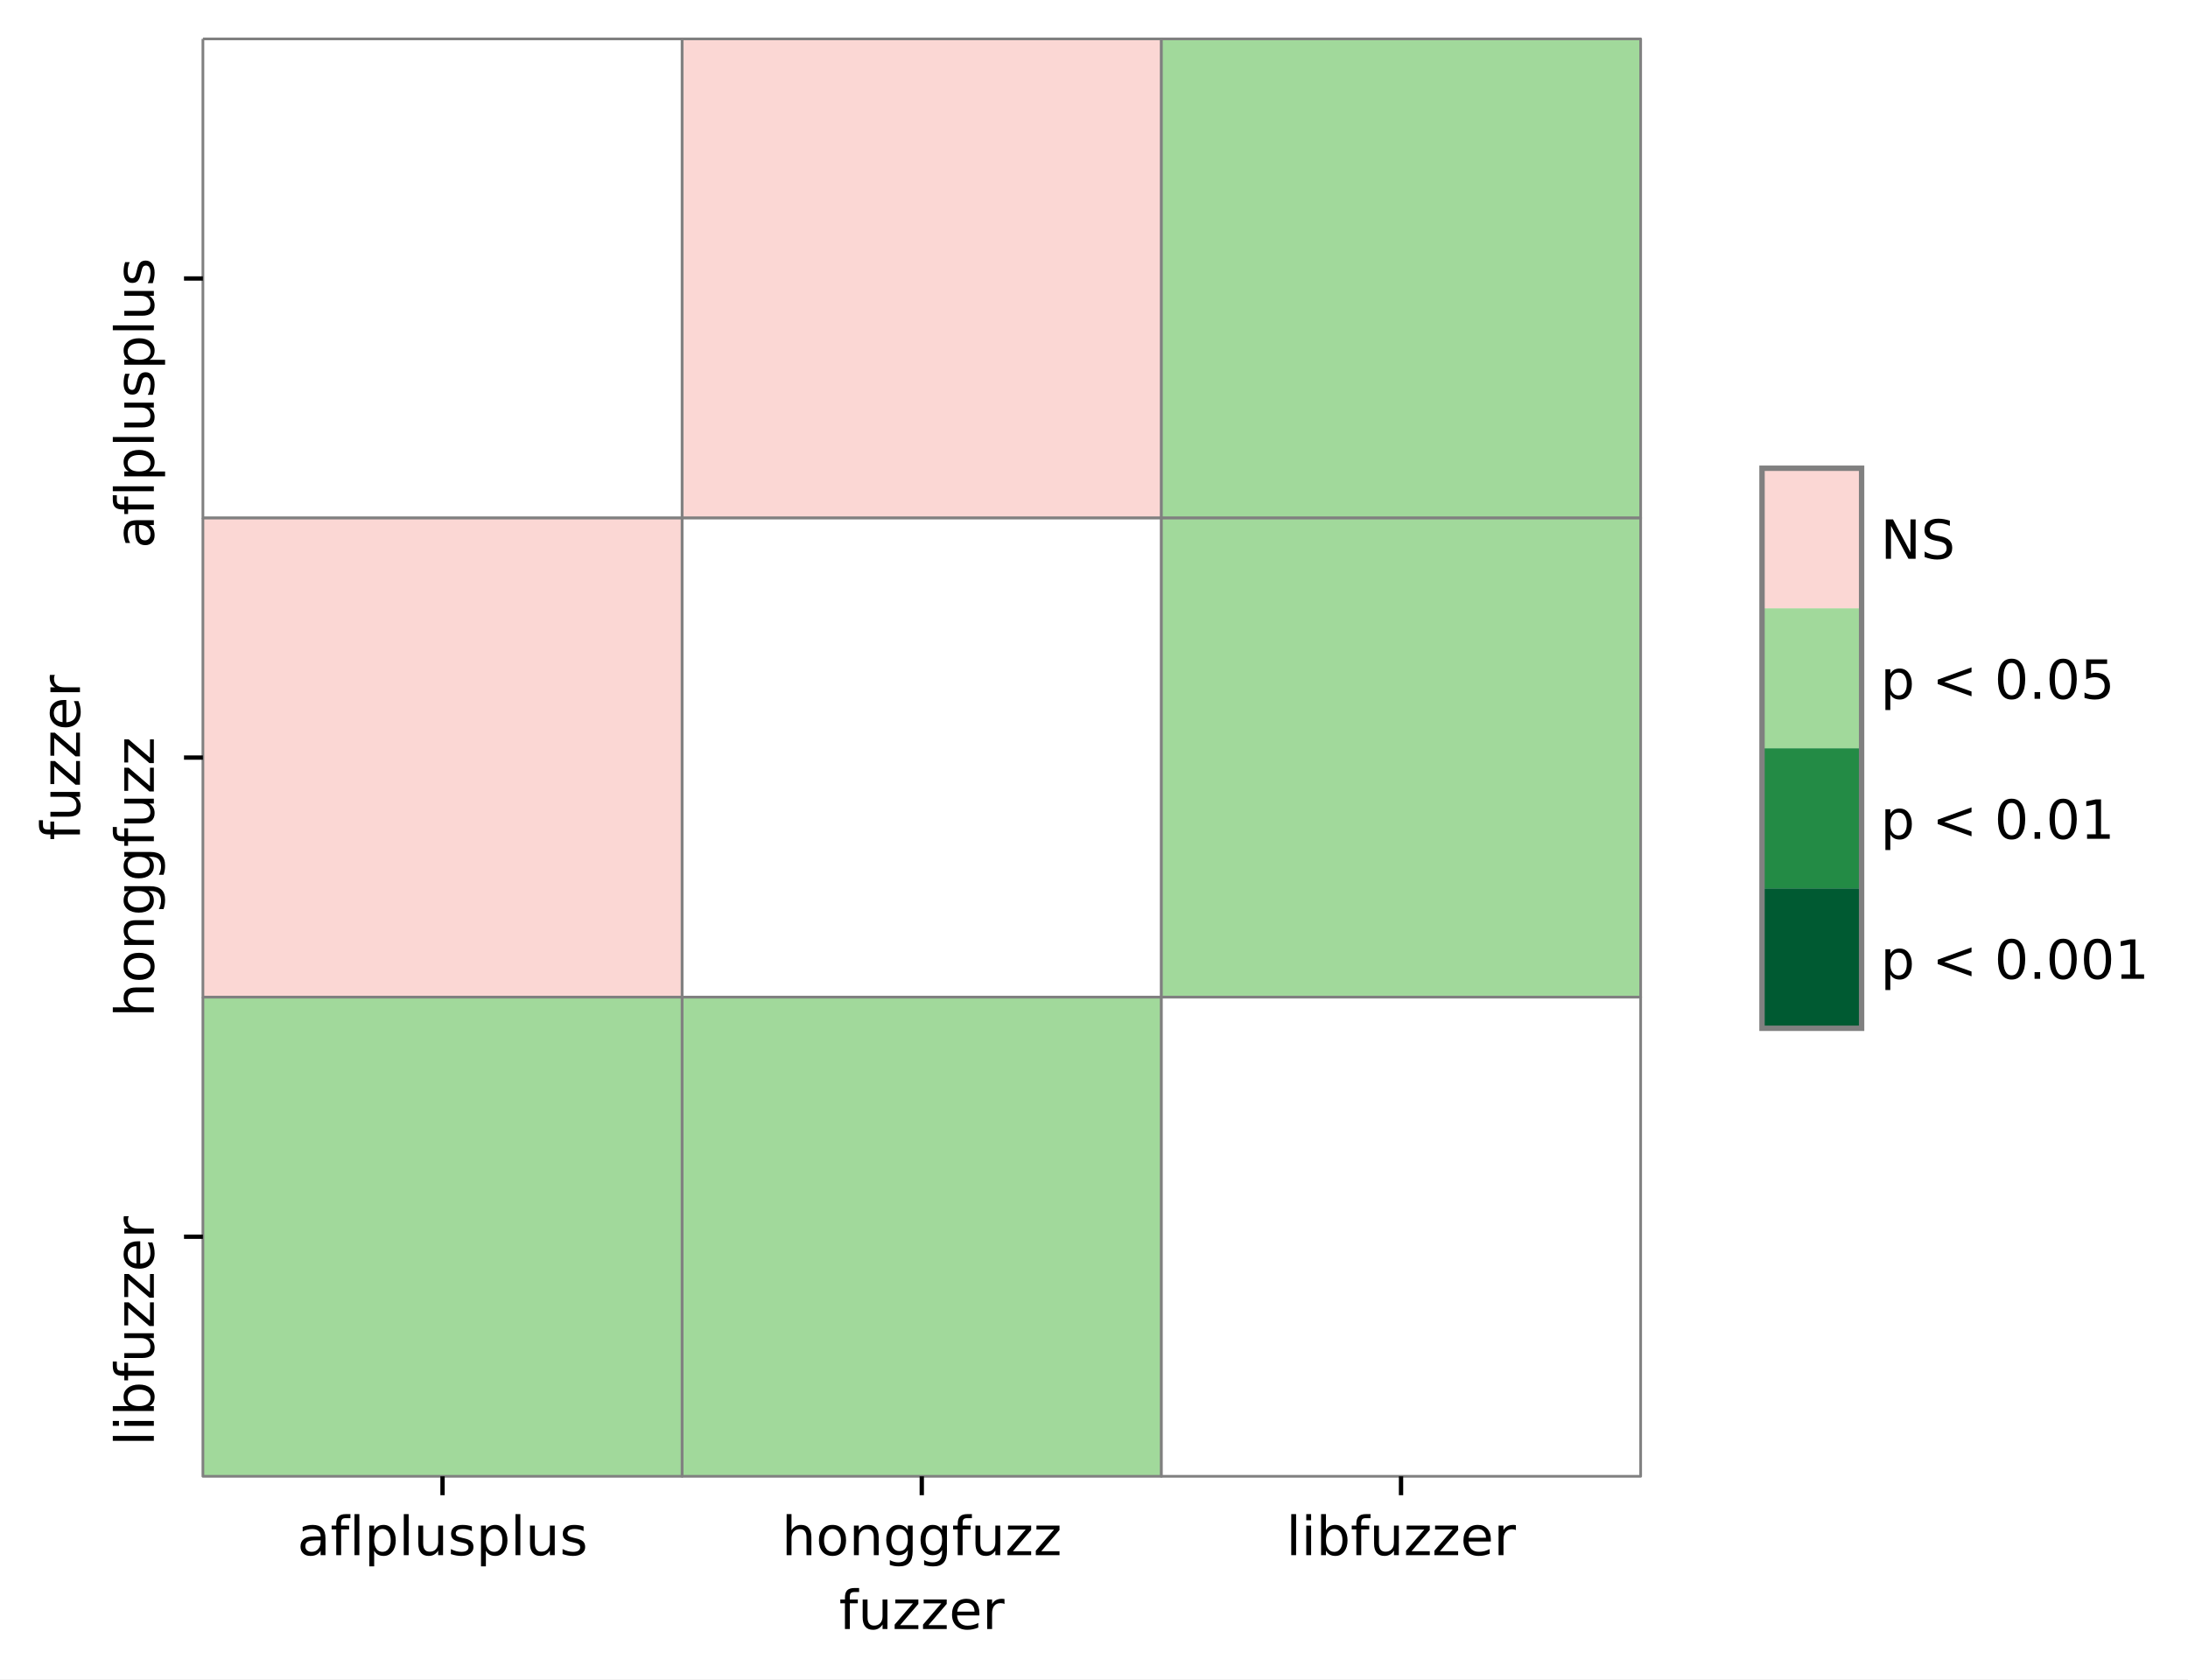
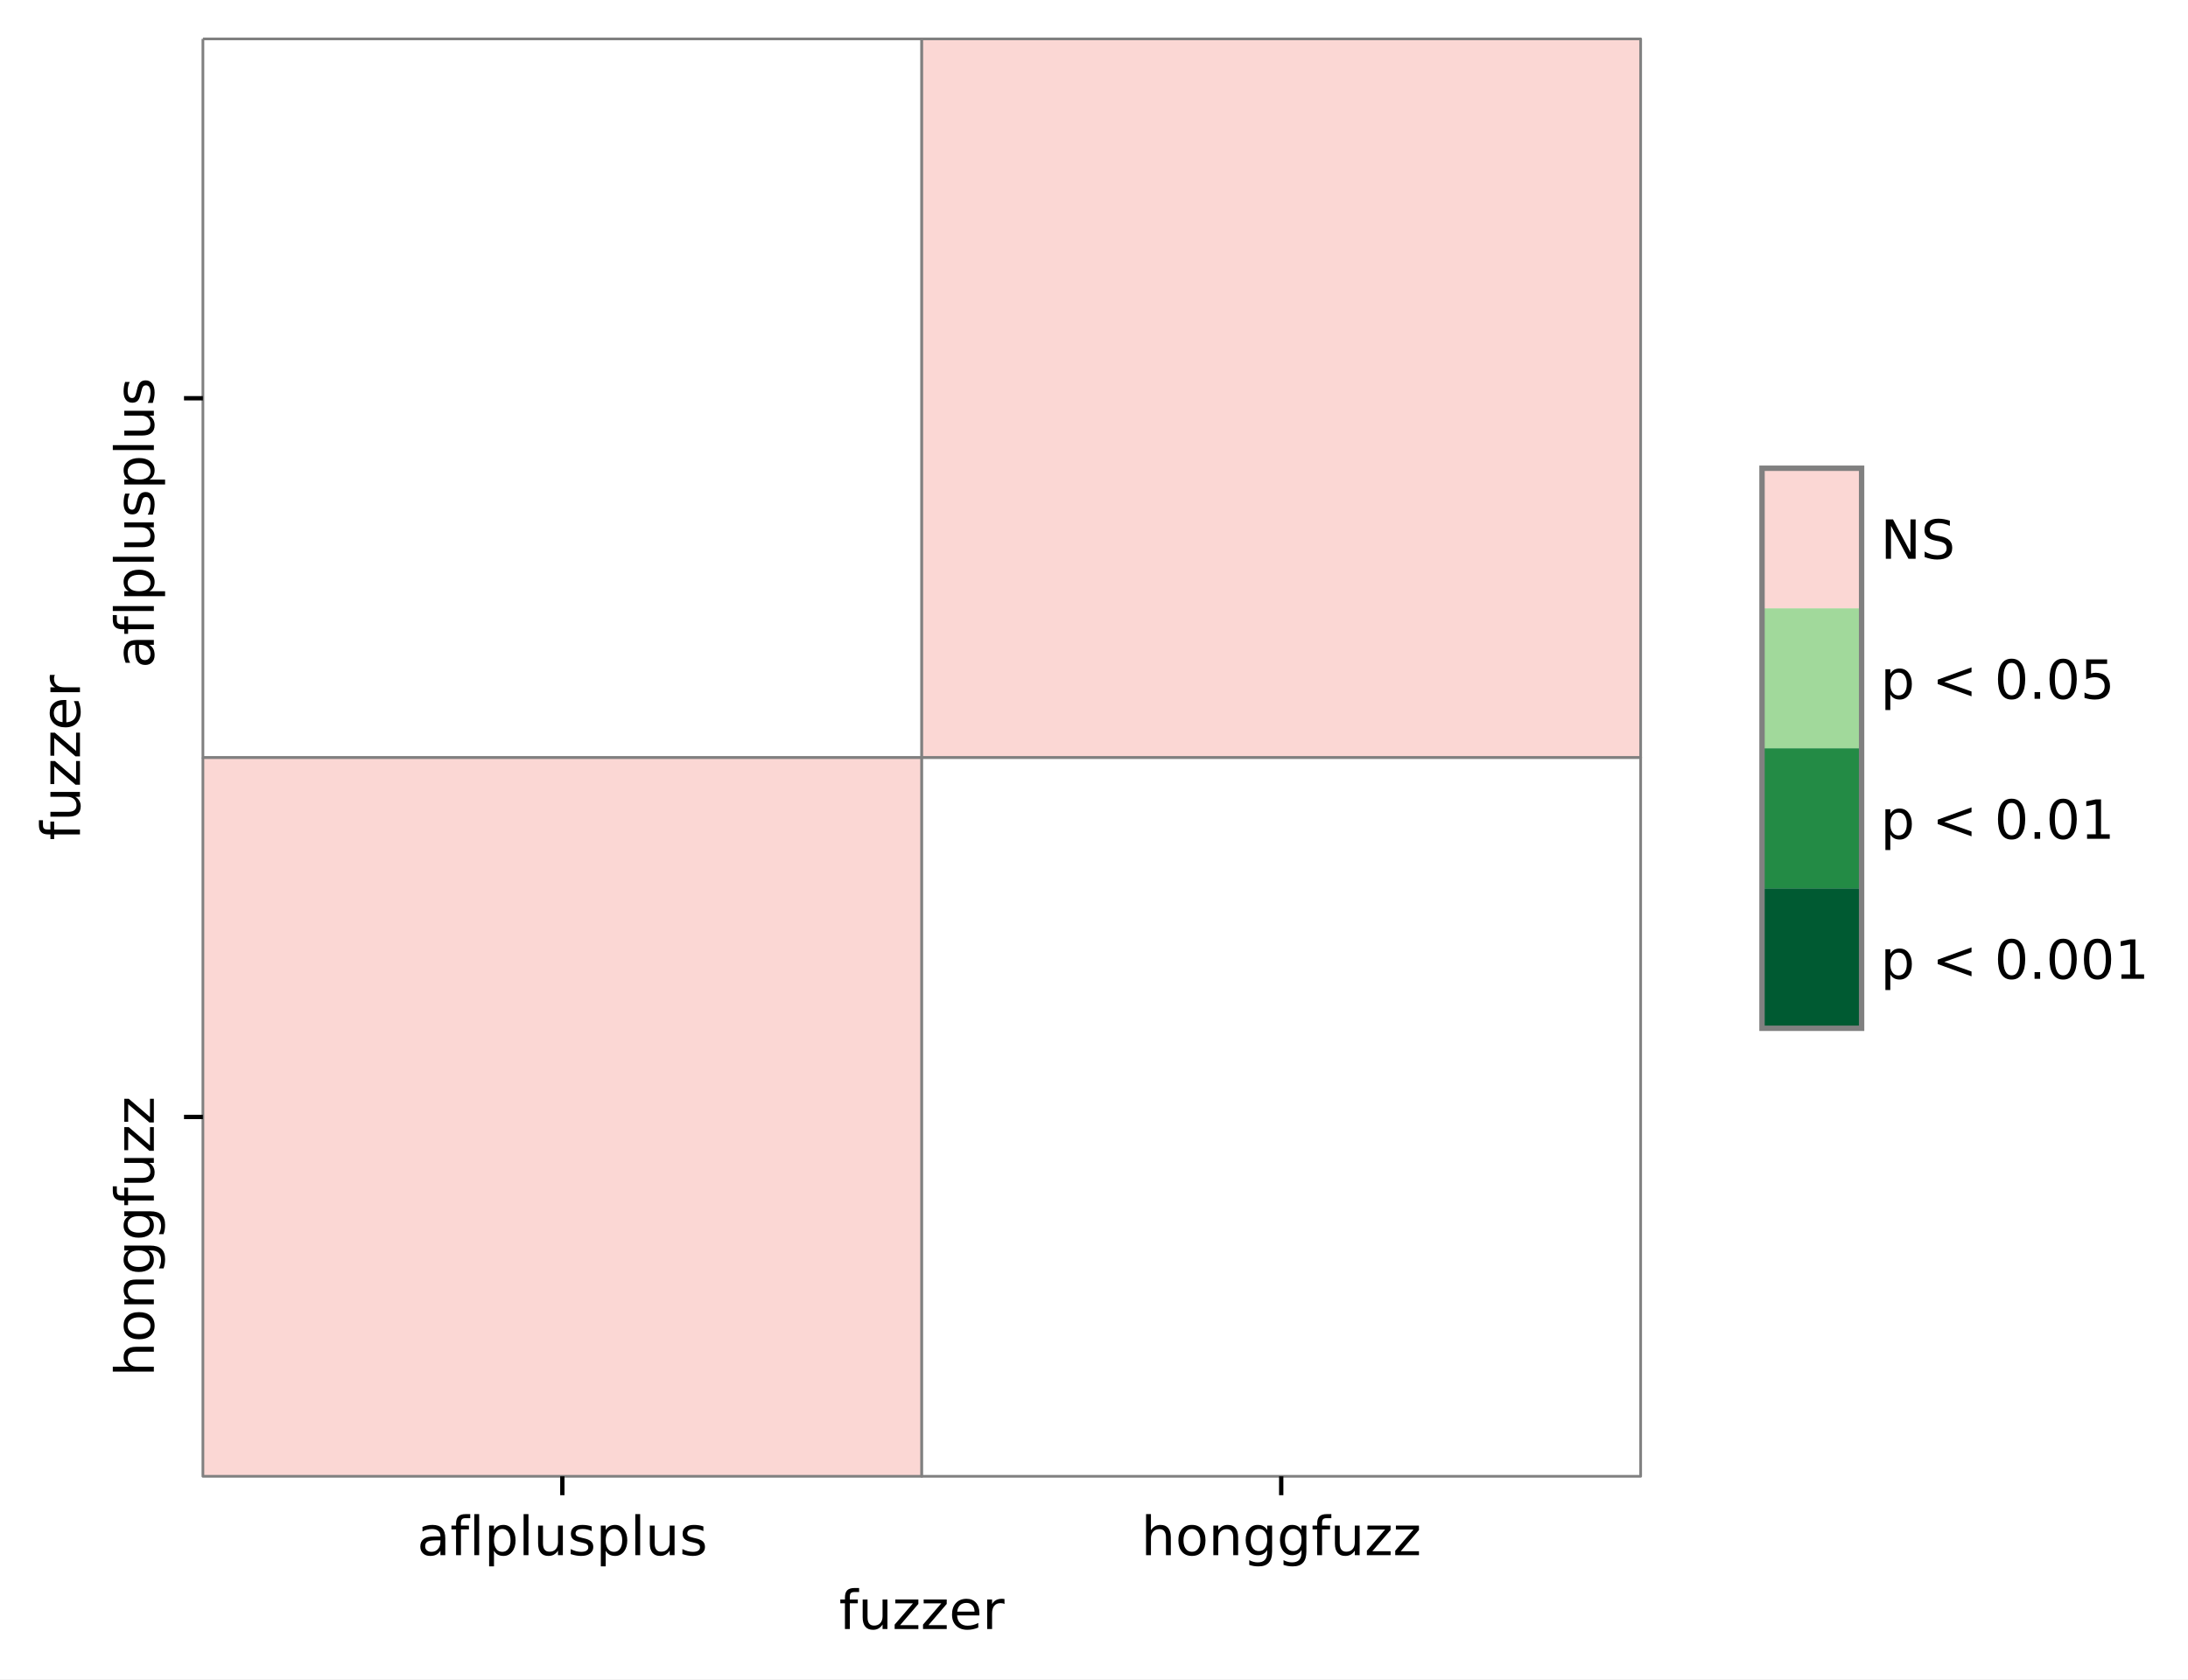
<svg xmlns="http://www.w3.org/2000/svg" xmlns:xlink="http://www.w3.org/1999/xlink" height="310.868pt" version="1.1" viewBox="0 0 404.977 310.868" width="404.977pt">
  <defs>
    <style type="text/css">*{stroke-linecap:butt;stroke-linejoin:round;}</style>
  </defs>
  <g id="figure_1">
    <g id="patch_1">
      <path d="M 0 310.868  L 404.977 310.868  L 404.977 0  L 0 0  z " style="fill:#ffffff;" />
    </g>
    <g id="axes_1">
      <g id="patch_2">
        <path d="M 37.556 273.312  L 303.668 273.312  L 303.668 7.2  L 37.556 7.2  z " style="fill:#ffffff;" />
      </g>
      <g id="QuadMesh_1">
-         <path d="M 37.556 7.2  L 126.26 7.2  L 126.26 95.904  L 37.556 95.904  L 37.556 7.2  " style="fill:#ffffff;stroke:#808080;stroke-width:0.5;" />
-         <path d="M 126.26 7.2  L 214.964 7.2  L 214.964 95.904  L 126.26 95.904  L 126.26 7.2  " style="fill:#fbd7d4;stroke:#808080;stroke-width:0.5;" />
-         <path d="M 214.964 7.2  L 303.668 7.2  L 303.668 95.904  L 214.964 95.904  L 214.964 7.2  " style="fill:#a1d99b;stroke:#808080;stroke-width:0.5;" />
-         <path d="M 37.556 95.904  L 126.26 95.904  L 126.26 184.608  L 37.556 184.608  L 37.556 95.904  " style="fill:#fbd7d4;stroke:#808080;stroke-width:0.5;" />
-         <path d="M 126.26 95.904  L 214.964 95.904  L 214.964 184.608  L 126.26 184.608  L 126.26 95.904  " style="fill:#ffffff;stroke:#808080;stroke-width:0.5;" />
-         <path d="M 214.964 95.904  L 303.668 95.904  L 303.668 184.608  L 214.964 184.608  L 214.964 95.904  " style="fill:#a1d99b;stroke:#808080;stroke-width:0.5;" />
-         <path d="M 37.556 184.608  L 126.26 184.608  L 126.26 273.312  L 37.556 273.312  L 37.556 184.608  " style="fill:#a1d99b;stroke:#808080;stroke-width:0.5;" />
-         <path d="M 126.26 184.608  L 214.964 184.608  L 214.964 273.312  L 126.26 273.312  L 126.26 184.608  " style="fill:#a1d99b;stroke:#808080;stroke-width:0.5;" />
-         <path d="M 214.964 184.608  L 303.668 184.608  L 303.668 273.312  L 214.964 273.312  L 214.964 184.608  " style="fill:#ffffff;stroke:#808080;stroke-width:0.5;" />
+         <path d="M 37.556 7.2  L 170.612 7.2  L 170.612 140.256  L 37.556 140.256  L 37.556 7.2  " style="fill:#ffffff;stroke:#808080;stroke-width:0.5;" />
+         <path d="M 170.612 7.2  L 303.668 7.2  L 303.668 140.256  L 170.612 140.256  L 170.612 7.2  " style="fill:#fbd7d4;stroke:#808080;stroke-width:0.5;" />
+         <path d="M 37.556 140.256  L 170.612 140.256  L 170.612 273.312  L 37.556 273.312  L 37.556 140.256  " style="fill:#fbd7d4;stroke:#808080;stroke-width:0.5;" />
+         <path d="M 170.612 140.256  L 303.668 140.256  L 303.668 273.312  L 170.612 273.312  L 170.612 140.256  " style="fill:#ffffff;stroke:#808080;stroke-width:0.5;" />
      </g>
      <g id="matplotlib.axis_1">
        <g id="xtick_1">
          <g id="line2d_1">
            <defs>
-               <path d="M 0 0  L 0 3.5  " id="mb9e04ed37a" style="stroke:#000000;stroke-width:0.8;" />
+               <path d="M 0 0  L 0 3.5  " id="m726ab01179" style="stroke:#000000;stroke-width:0.8;" />
            </defs>
            <g>
-               <use style="stroke:#000000;stroke-width:0.8;" x="81.908" xlink:href="#mb9e04ed37a" y="273.312" />
+               <use style="stroke:#000000;stroke-width:0.8;" x="104.084" xlink:href="#m726ab01179" y="273.312" />
            </g>
          </g>
          <g id="text_1">
-             <g transform="translate(55.02153 287.9104)scale(0.1 -0.1)">
+             <g transform="translate(77.19753 287.9104)scale(0.1 -0.1)">
              <defs>
                <path d="M 34.281 27.484  Q 23.391 27.484 19.188 25  Q 14.984 22.516 14.984 16.5  Q 14.984 11.719 18.141 8.906  Q 21.297 6.109 26.703 6.109  Q 34.188 6.109 38.703 11.406  Q 43.219 16.703 43.219 25.484  L 43.219 27.484  z M 52.203 31.203  L 52.203 0  L 43.219 0  L 43.219 8.297  Q 40.141 3.328 35.547 0.953  Q 30.953 -1.422 24.312 -1.422  Q 15.922 -1.422 10.953 3.297  Q 6 8.016 6 15.922  Q 6 25.141 12.172 29.828  Q 18.359 34.516 30.609 34.516  L 43.219 34.516  L 43.219 35.406  Q 43.219 41.609 39.141 45  Q 35.062 48.391 27.688 48.391  Q 23 48.391 18.547 47.266  Q 14.109 46.141 10.016 43.891  L 10.016 52.203  Q 14.938 54.109 19.578 55.047  Q 24.219 56 28.609 56  Q 40.484 56 46.344 49.844  Q 52.203 43.703 52.203 31.203  z " id="DejaVuSans-97" />
                <path d="M 37.109 75.984  L 37.109 68.5  L 28.516 68.5  Q 23.688 68.5 21.797 66.547  Q 19.922 64.594 19.922 59.516  L 19.922 54.688  L 34.719 54.688  L 34.719 47.703  L 19.922 47.703  L 19.922 0  L 10.891 0  L 10.891 47.703  L 2.297 47.703  L 2.297 54.688  L 10.891 54.688  L 10.891 58.5  Q 10.891 67.625 15.141 71.797  Q 19.391 75.984 28.609 75.984  z " id="DejaVuSans-102" />
                <path d="M 9.422 75.984  L 18.406 75.984  L 18.406 0  L 9.422 0  z " id="DejaVuSans-108" />
                <path d="M 18.109 8.203  L 18.109 -20.797  L 9.078 -20.797  L 9.078 54.688  L 18.109 54.688  L 18.109 46.391  Q 20.953 51.266 25.266 53.625  Q 29.594 56 35.594 56  Q 45.562 56 51.781 48.094  Q 58.016 40.188 58.016 27.297  Q 58.016 14.406 51.781 6.484  Q 45.562 -1.422 35.594 -1.422  Q 29.594 -1.422 25.266 0.953  Q 20.953 3.328 18.109 8.203  z M 48.688 27.297  Q 48.688 37.203 44.609 42.844  Q 40.531 48.484 33.406 48.484  Q 26.266 48.484 22.188 42.844  Q 18.109 37.203 18.109 27.297  Q 18.109 17.391 22.188 11.75  Q 26.266 6.109 33.406 6.109  Q 40.531 6.109 44.609 11.75  Q 48.688 17.391 48.688 27.297  z " id="DejaVuSans-112" />
                <path d="M 8.5 21.578  L 8.5 54.688  L 17.484 54.688  L 17.484 21.922  Q 17.484 14.156 20.5 10.266  Q 23.531 6.391 29.594 6.391  Q 36.859 6.391 41.078 11.031  Q 45.312 15.672 45.312 23.688  L 45.312 54.688  L 54.297 54.688  L 54.297 0  L 45.312 0  L 45.312 8.406  Q 42.047 3.422 37.719 1  Q 33.406 -1.422 27.688 -1.422  Q 18.266 -1.422 13.375 4.438  Q 8.5 10.297 8.5 21.578  z M 31.109 56  z " id="DejaVuSans-117" />
                <path d="M 44.281 53.078  L 44.281 44.578  Q 40.484 46.531 36.375 47.5  Q 32.281 48.484 27.875 48.484  Q 21.188 48.484 17.844 46.438  Q 14.5 44.391 14.5 40.281  Q 14.5 37.156 16.891 35.375  Q 19.281 33.594 26.516 31.984  L 29.594 31.297  Q 39.156 29.25 43.188 25.516  Q 47.219 21.781 47.219 15.094  Q 47.219 7.469 41.188 3.016  Q 35.156 -1.422 24.609 -1.422  Q 20.219 -1.422 15.453 -0.562  Q 10.688 0.297 5.422 2  L 5.422 11.281  Q 10.406 8.688 15.234 7.391  Q 20.062 6.109 24.812 6.109  Q 31.156 6.109 34.562 8.281  Q 37.984 10.453 37.984 14.406  Q 37.984 18.062 35.516 20.016  Q 33.062 21.969 24.703 23.781  L 21.578 24.516  Q 13.234 26.266 9.516 29.906  Q 5.812 33.547 5.812 39.891  Q 5.812 47.609 11.281 51.797  Q 16.75 56 26.812 56  Q 31.781 56 36.172 55.266  Q 40.578 54.547 44.281 53.078  z " id="DejaVuSans-115" />
              </defs>
              <use xlink:href="#DejaVuSans-97" />
              <use x="61.279" xlink:href="#DejaVuSans-102" />
              <use x="96.484" xlink:href="#DejaVuSans-108" />
              <use x="124.268" xlink:href="#DejaVuSans-112" />
              <use x="187.744" xlink:href="#DejaVuSans-108" />
              <use x="215.527" xlink:href="#DejaVuSans-117" />
              <use x="278.906" xlink:href="#DejaVuSans-115" />
              <use x="331.006" xlink:href="#DejaVuSans-112" />
              <use x="394.482" xlink:href="#DejaVuSans-108" />
              <use x="422.266" xlink:href="#DejaVuSans-117" />
              <use x="485.645" xlink:href="#DejaVuSans-115" />
            </g>
          </g>
        </g>
        <g id="xtick_2">
          <g id="line2d_2">
            <g>
-               <use style="stroke:#000000;stroke-width:0.8;" x="170.612" xlink:href="#mb9e04ed37a" y="273.312" />
+               <use style="stroke:#000000;stroke-width:0.8;" x="237.14" xlink:href="#m726ab01179" y="273.312" />
            </g>
          </g>
          <g id="text_2">
-             <g transform="translate(144.6896 287.9104)scale(0.1 -0.1)">
+             <g transform="translate(211.2176 287.9104)scale(0.1 -0.1)">
              <defs>
                <path d="M 54.891 33.016  L 54.891 0  L 45.906 0  L 45.906 32.719  Q 45.906 40.484 42.875 44.328  Q 39.844 48.188 33.797 48.188  Q 26.516 48.188 22.312 43.547  Q 18.109 38.922 18.109 30.906  L 18.109 0  L 9.078 0  L 9.078 75.984  L 18.109 75.984  L 18.109 46.188  Q 21.344 51.125 25.703 53.562  Q 30.078 56 35.797 56  Q 45.219 56 50.047 50.172  Q 54.891 44.344 54.891 33.016  z " id="DejaVuSans-104" />
                <path d="M 30.609 48.391  Q 23.391 48.391 19.188 42.75  Q 14.984 37.109 14.984 27.297  Q 14.984 17.484 19.156 11.844  Q 23.344 6.203 30.609 6.203  Q 37.797 6.203 41.984 11.859  Q 46.188 17.531 46.188 27.297  Q 46.188 37.016 41.984 42.703  Q 37.797 48.391 30.609 48.391  z M 30.609 56  Q 42.328 56 49.016 48.375  Q 55.719 40.766 55.719 27.297  Q 55.719 13.875 49.016 6.219  Q 42.328 -1.422 30.609 -1.422  Q 18.844 -1.422 12.172 6.219  Q 5.516 13.875 5.516 27.297  Q 5.516 40.766 12.172 48.375  Q 18.844 56 30.609 56  z " id="DejaVuSans-111" />
                <path d="M 54.891 33.016  L 54.891 0  L 45.906 0  L 45.906 32.719  Q 45.906 40.484 42.875 44.328  Q 39.844 48.188 33.797 48.188  Q 26.516 48.188 22.312 43.547  Q 18.109 38.922 18.109 30.906  L 18.109 0  L 9.078 0  L 9.078 54.688  L 18.109 54.688  L 18.109 46.188  Q 21.344 51.125 25.703 53.562  Q 30.078 56 35.797 56  Q 45.219 56 50.047 50.172  Q 54.891 44.344 54.891 33.016  z " id="DejaVuSans-110" />
                <path d="M 45.406 27.984  Q 45.406 37.75 41.375 43.109  Q 37.359 48.484 30.078 48.484  Q 22.859 48.484 18.828 43.109  Q 14.797 37.75 14.797 27.984  Q 14.797 18.266 18.828 12.891  Q 22.859 7.516 30.078 7.516  Q 37.359 7.516 41.375 12.891  Q 45.406 18.266 45.406 27.984  z M 54.391 6.781  Q 54.391 -7.172 48.188 -13.984  Q 42 -20.797 29.203 -20.797  Q 24.469 -20.797 20.266 -20.094  Q 16.062 -19.391 12.109 -17.922  L 12.109 -9.188  Q 16.062 -11.328 19.922 -12.344  Q 23.781 -13.375 27.781 -13.375  Q 36.625 -13.375 41.016 -8.766  Q 45.406 -4.156 45.406 5.172  L 45.406 9.625  Q 42.625 4.781 38.281 2.391  Q 33.938 0 27.875 0  Q 17.828 0 11.672 7.656  Q 5.516 15.328 5.516 27.984  Q 5.516 40.672 11.672 48.328  Q 17.828 56 27.875 56  Q 33.938 56 38.281 53.609  Q 42.625 51.219 45.406 46.391  L 45.406 54.688  L 54.391 54.688  z " id="DejaVuSans-103" />
                <path d="M 5.516 54.688  L 48.188 54.688  L 48.188 46.484  L 14.406 7.172  L 48.188 7.172  L 48.188 0  L 4.297 0  L 4.297 8.203  L 38.094 47.516  L 5.516 47.516  z " id="DejaVuSans-122" />
              </defs>
              <use xlink:href="#DejaVuSans-104" />
              <use x="63.379" xlink:href="#DejaVuSans-111" />
              <use x="124.561" xlink:href="#DejaVuSans-110" />
              <use x="187.939" xlink:href="#DejaVuSans-103" />
              <use x="251.416" xlink:href="#DejaVuSans-103" />
              <use x="314.893" xlink:href="#DejaVuSans-102" />
              <use x="350.098" xlink:href="#DejaVuSans-117" />
              <use x="413.477" xlink:href="#DejaVuSans-122" />
              <use x="465.967" xlink:href="#DejaVuSans-122" />
            </g>
          </g>
        </g>
-         <g id="xtick_3">
-           <g id="line2d_3">
-             <g>
-               <use style="stroke:#000000;stroke-width:0.8;" x="259.316" xlink:href="#mb9e04ed37a" y="273.312" />
-             </g>
-           </g>
-           <g id="text_3">
-             <g transform="translate(238.0545 287.9104)scale(0.1 -0.1)">
-               <defs>
-                 <path d="M 9.422 54.688  L 18.406 54.688  L 18.406 0  L 9.422 0  z M 9.422 75.984  L 18.406 75.984  L 18.406 64.594  L 9.422 64.594  z " id="DejaVuSans-105" />
-                 <path d="M 48.688 27.297  Q 48.688 37.203 44.609 42.844  Q 40.531 48.484 33.406 48.484  Q 26.266 48.484 22.188 42.844  Q 18.109 37.203 18.109 27.297  Q 18.109 17.391 22.188 11.75  Q 26.266 6.109 33.406 6.109  Q 40.531 6.109 44.609 11.75  Q 48.688 17.391 48.688 27.297  z M 18.109 46.391  Q 20.953 51.266 25.266 53.625  Q 29.594 56 35.594 56  Q 45.562 56 51.781 48.094  Q 58.016 40.188 58.016 27.297  Q 58.016 14.406 51.781 6.484  Q 45.562 -1.422 35.594 -1.422  Q 29.594 -1.422 25.266 0.953  Q 20.953 3.328 18.109 8.203  L 18.109 0  L 9.078 0  L 9.078 75.984  L 18.109 75.984  z " id="DejaVuSans-98" />
-                 <path d="M 56.203 29.594  L 56.203 25.203  L 14.891 25.203  Q 15.484 15.922 20.484 11.062  Q 25.484 6.203 34.422 6.203  Q 39.594 6.203 44.453 7.469  Q 49.312 8.734 54.109 11.281  L 54.109 2.781  Q 49.266 0.734 44.188 -0.344  Q 39.109 -1.422 33.891 -1.422  Q 20.797 -1.422 13.156 6.188  Q 5.516 13.812 5.516 26.812  Q 5.516 40.234 12.766 48.109  Q 20.016 56 32.328 56  Q 43.359 56 49.781 48.891  Q 56.203 41.797 56.203 29.594  z M 47.219 32.234  Q 47.125 39.594 43.094 43.984  Q 39.062 48.391 32.422 48.391  Q 24.906 48.391 20.391 44.141  Q 15.875 39.891 15.188 32.172  z " id="DejaVuSans-101" />
-                 <path d="M 41.109 46.297  Q 39.594 47.172 37.812 47.578  Q 36.031 48 33.891 48  Q 26.266 48 22.188 43.047  Q 18.109 38.094 18.109 28.812  L 18.109 0  L 9.078 0  L 9.078 54.688  L 18.109 54.688  L 18.109 46.188  Q 20.953 51.172 25.484 53.578  Q 30.031 56 36.531 56  Q 37.453 56 38.578 55.875  Q 39.703 55.766 41.062 55.516  z " id="DejaVuSans-114" />
-               </defs>
-               <use xlink:href="#DejaVuSans-108" />
-               <use x="27.783" xlink:href="#DejaVuSans-105" />
-               <use x="55.566" xlink:href="#DejaVuSans-98" />
-               <use x="119.043" xlink:href="#DejaVuSans-102" />
-               <use x="154.248" xlink:href="#DejaVuSans-117" />
-               <use x="217.627" xlink:href="#DejaVuSans-122" />
-               <use x="270.117" xlink:href="#DejaVuSans-122" />
-               <use x="322.607" xlink:href="#DejaVuSans-101" />
-               <use x="384.131" xlink:href="#DejaVuSans-114" />
-             </g>
-           </g>
-         </g>
-         <g id="text_4">
+         <g id="text_3">
          <g transform="translate(155.3029 301.5886)scale(0.1 -0.1)">
+             <defs>
+               <path d="M 56.203 29.594  L 56.203 25.203  L 14.891 25.203  Q 15.484 15.922 20.484 11.062  Q 25.484 6.203 34.422 6.203  Q 39.594 6.203 44.453 7.469  Q 49.312 8.734 54.109 11.281  L 54.109 2.781  Q 49.266 0.734 44.188 -0.344  Q 39.109 -1.422 33.891 -1.422  Q 20.797 -1.422 13.156 6.188  Q 5.516 13.812 5.516 26.812  Q 5.516 40.234 12.766 48.109  Q 20.016 56 32.328 56  Q 43.359 56 49.781 48.891  Q 56.203 41.797 56.203 29.594  z M 47.219 32.234  Q 47.125 39.594 43.094 43.984  Q 39.062 48.391 32.422 48.391  Q 24.906 48.391 20.391 44.141  Q 15.875 39.891 15.188 32.172  z " id="DejaVuSans-101" />
+               <path d="M 41.109 46.297  Q 39.594 47.172 37.812 47.578  Q 36.031 48 33.891 48  Q 26.266 48 22.188 43.047  Q 18.109 38.094 18.109 28.812  L 18.109 0  L 9.078 0  L 9.078 54.688  L 18.109 54.688  L 18.109 46.188  Q 20.953 51.172 25.484 53.578  Q 30.031 56 36.531 56  Q 37.453 56 38.578 55.875  Q 39.703 55.766 41.062 55.516  z " id="DejaVuSans-114" />
+             </defs>
            <use xlink:href="#DejaVuSans-102" />
            <use x="35.205" xlink:href="#DejaVuSans-117" />
            <use x="98.584" xlink:href="#DejaVuSans-122" />
            <use x="151.074" xlink:href="#DejaVuSans-122" />
            <use x="203.564" xlink:href="#DejaVuSans-101" />
            <use x="265.088" xlink:href="#DejaVuSans-114" />
          </g>
        </g>
      </g>
      <g id="matplotlib.axis_2">
        <g id="ytick_1">
-           <g id="line2d_4">
+           <g id="line2d_3">
            <defs>
-               <path d="M 0 0  L -3.5 0  " id="m92d85baf5a" style="stroke:#000000;stroke-width:0.8;" />
+               <path d="M 0 0  L -3.5 0  " id="mf92d8381a1" style="stroke:#000000;stroke-width:0.8;" />
            </defs>
            <g>
-               <use style="stroke:#000000;stroke-width:0.8;" x="37.556" xlink:href="#m92d85baf5a" y="51.552" />
-             </g>
-           </g>
-           <g id="text_5">
-             <g transform="translate(28.47656 101.5262)rotate(-90)scale(0.1 -0.1)">
+               <use style="stroke:#000000;stroke-width:0.8;" x="37.556" xlink:href="#mf92d8381a1" y="73.728" />
+             </g>
+           </g>
+           <g id="text_4">
+             <g transform="translate(28.47656 123.7022)rotate(-90)scale(0.1 -0.1)">
              <use xlink:href="#DejaVuSans-97" />
              <use x="61.279" xlink:href="#DejaVuSans-102" />
              <use x="96.484" xlink:href="#DejaVuSans-108" />
              <use x="124.268" xlink:href="#DejaVuSans-112" />
              <use x="187.744" xlink:href="#DejaVuSans-108" />
              <use x="215.527" xlink:href="#DejaVuSans-117" />
              <use x="278.906" xlink:href="#DejaVuSans-115" />
              <use x="331.006" xlink:href="#DejaVuSans-112" />
              <use x="394.482" xlink:href="#DejaVuSans-108" />
              <use x="422.266" xlink:href="#DejaVuSans-117" />
              <use x="485.645" xlink:href="#DejaVuSans-115" />
            </g>
          </g>
        </g>
        <g id="ytick_2">
-           <g id="line2d_5">
-             <g>
-               <use style="stroke:#000000;stroke-width:0.8;" x="37.556" xlink:href="#m92d85baf5a" y="140.256" />
-             </g>
-           </g>
-           <g id="text_6">
-             <g transform="translate(28.47656 188.3021)rotate(-90)scale(0.1 -0.1)">
+           <g id="line2d_4">
+             <g>
+               <use style="stroke:#000000;stroke-width:0.8;" x="37.556" xlink:href="#mf92d8381a1" y="206.784" />
+             </g>
+           </g>
+           <g id="text_5">
+             <g transform="translate(28.47656 254.8301)rotate(-90)scale(0.1 -0.1)">
              <use xlink:href="#DejaVuSans-104" />
              <use x="63.379" xlink:href="#DejaVuSans-111" />
              <use x="124.561" xlink:href="#DejaVuSans-110" />
              <use x="187.939" xlink:href="#DejaVuSans-103" />
              <use x="251.416" xlink:href="#DejaVuSans-103" />
              <use x="314.893" xlink:href="#DejaVuSans-102" />
              <use x="350.098" xlink:href="#DejaVuSans-117" />
              <use x="413.477" xlink:href="#DejaVuSans-122" />
              <use x="465.967" xlink:href="#DejaVuSans-122" />
            </g>
          </g>
        </g>
-         <g id="ytick_3">
-           <g id="line2d_6">
-             <g>
-               <use style="stroke:#000000;stroke-width:0.8;" x="37.556" xlink:href="#m92d85baf5a" y="228.96" />
-             </g>
-           </g>
-           <g id="text_7">
-             <g transform="translate(28.47656 267.6842)rotate(-90)scale(0.1 -0.1)">
-               <use xlink:href="#DejaVuSans-108" />
-               <use x="27.783" xlink:href="#DejaVuSans-105" />
-               <use x="55.566" xlink:href="#DejaVuSans-98" />
-               <use x="119.043" xlink:href="#DejaVuSans-102" />
-               <use x="154.248" xlink:href="#DejaVuSans-117" />
-               <use x="217.627" xlink:href="#DejaVuSans-122" />
-               <use x="270.117" xlink:href="#DejaVuSans-122" />
-               <use x="322.607" xlink:href="#DejaVuSans-101" />
-               <use x="384.131" xlink:href="#DejaVuSans-114" />
-             </g>
-           </g>
-         </g>
-         <g id="text_8">
+         <g id="text_6">
          <g transform="translate(14.79844 155.5654)rotate(-90)scale(0.1 -0.1)">
            <use xlink:href="#DejaVuSans-102" />
            <use x="35.205" xlink:href="#DejaVuSans-117" />
            <use x="98.584" xlink:href="#DejaVuSans-122" />
            <use x="151.074" xlink:href="#DejaVuSans-122" />
            <use x="203.564" xlink:href="#DejaVuSans-101" />
            <use x="265.088" xlink:href="#DejaVuSans-114" />
          </g>
        </g>
      </g>
    </g>
    <g id="axes_2">
      <g id="patch_3">
-         <path clip-path="url(#p8ce854c128)" d="M 326.132 190.368  L 326.132 164.448  L 326.132 112.608  L 326.132 86.688  L 344.564 86.688  L 344.564 112.608  L 344.564 164.448  L 344.564 190.368  z " style="fill:#ffffff;stroke:#ffffff;stroke-linejoin:miter;stroke-width:0.01;" />
+         <path clip-path="url(#pca4060fce6)" d="M 326.132 190.368  L 326.132 164.448  L 326.132 112.608  L 326.132 86.688  L 344.564 86.688  L 344.564 112.608  L 344.564 164.448  L 344.564 190.368  z " style="fill:#ffffff;stroke:#ffffff;stroke-linejoin:miter;stroke-width:0.01;" />
      </g>
      <g id="QuadMesh_2">
-         <path clip-path="url(#p8ce854c128)" d="M 326.132 190.368  L 344.564 190.368  L 344.564 164.448  L 326.132 164.448  L 326.132 190.368  " style="fill:#005a32;" />
-         <path clip-path="url(#p8ce854c128)" d="M 326.132 164.448  L 344.564 164.448  L 344.564 138.528  L 326.132 138.528  L 326.132 164.448  " style="fill:#238b45;" />
-         <path clip-path="url(#p8ce854c128)" d="M 326.132 138.528  L 344.564 138.528  L 344.564 112.608  L 326.132 112.608  L 326.132 138.528  " style="fill:#a1d99b;" />
-         <path clip-path="url(#p8ce854c128)" d="M 326.132 112.608  L 344.564 112.608  L 344.564 86.688  L 326.132 86.688  L 326.132 112.608  " style="fill:#fbd7d4;" />
+         <path clip-path="url(#pca4060fce6)" d="M 326.132 190.368  L 344.564 190.368  L 344.564 164.448  L 326.132 164.448  L 326.132 190.368  " style="fill:#005a32;" />
+         <path clip-path="url(#pca4060fce6)" d="M 326.132 164.448  L 344.564 164.448  L 344.564 138.528  L 326.132 138.528  L 326.132 164.448  " style="fill:#238b45;" />
+         <path clip-path="url(#pca4060fce6)" d="M 326.132 138.528  L 344.564 138.528  L 344.564 112.608  L 326.132 112.608  L 326.132 138.528  " style="fill:#a1d99b;" />
+         <path clip-path="url(#pca4060fce6)" d="M 326.132 112.608  L 344.564 112.608  L 344.564 86.688  L 326.132 86.688  L 326.132 112.608  " style="fill:#fbd7d4;" />
      </g>
      <g id="matplotlib.axis_3" />
      <g id="matplotlib.axis_4">
-         <g id="ytick_4">
-           <g id="line2d_7" />
-           <g id="text_9">
+         <g id="ytick_3">
+           <g id="line2d_5" />
+           <g id="text_7">
            <g transform="translate(348.0643 181.2072)scale(0.1 -0.1)">
              <defs>
                <path id="DejaVuSans-32" />
                <path d="M 73.188 49.219  L 22.797 31.297  L 73.188 13.484  L 73.188 4.594  L 10.594 27.297  L 10.594 35.406  L 73.188 58.109  z " id="DejaVuSans-60" />
                <path d="M 31.781 66.406  Q 24.172 66.406 20.328 58.906  Q 16.5 51.422 16.5 36.375  Q 16.5 21.391 20.328 13.891  Q 24.172 6.391 31.781 6.391  Q 39.453 6.391 43.281 13.891  Q 47.125 21.391 47.125 36.375  Q 47.125 51.422 43.281 58.906  Q 39.453 66.406 31.781 66.406  z M 31.781 74.219  Q 44.047 74.219 50.516 64.516  Q 56.984 54.828 56.984 36.375  Q 56.984 17.969 50.516 8.266  Q 44.047 -1.422 31.781 -1.422  Q 19.531 -1.422 13.062 8.266  Q 6.594 17.969 6.594 36.375  Q 6.594 54.828 13.062 64.516  Q 19.531 74.219 31.781 74.219  z " id="DejaVuSans-48" />
                <path d="M 10.688 12.406  L 21 12.406  L 21 0  L 10.688 0  z " id="DejaVuSans-46" />
                <path d="M 12.406 8.297  L 28.516 8.297  L 28.516 63.922  L 10.984 60.406  L 10.984 69.391  L 28.422 72.906  L 38.281 72.906  L 38.281 8.297  L 54.391 8.297  L 54.391 0  L 12.406 0  z " id="DejaVuSans-49" />
              </defs>
              <use xlink:href="#DejaVuSans-112" />
              <use x="63.477" xlink:href="#DejaVuSans-32" />
              <use x="95.264" xlink:href="#DejaVuSans-60" />
              <use x="179.053" xlink:href="#DejaVuSans-32" />
              <use x="210.84" xlink:href="#DejaVuSans-48" />
              <use x="274.463" xlink:href="#DejaVuSans-46" />
              <use x="306.25" xlink:href="#DejaVuSans-48" />
              <use x="369.873" xlink:href="#DejaVuSans-48" />
              <use x="433.496" xlink:href="#DejaVuSans-49" />
            </g>
          </g>
        </g>
-         <g id="ytick_5">
-           <g id="line2d_8" />
-           <g id="text_10">
+         <g id="ytick_4">
+           <g id="line2d_6" />
+           <g id="text_8">
            <g transform="translate(348.0643 155.2872)scale(0.1 -0.1)">
              <use xlink:href="#DejaVuSans-112" />
              <use x="63.477" xlink:href="#DejaVuSans-32" />
              <use x="95.264" xlink:href="#DejaVuSans-60" />
              <use x="179.053" xlink:href="#DejaVuSans-32" />
              <use x="210.84" xlink:href="#DejaVuSans-48" />
              <use x="274.463" xlink:href="#DejaVuSans-46" />
              <use x="306.25" xlink:href="#DejaVuSans-48" />
              <use x="369.873" xlink:href="#DejaVuSans-49" />
            </g>
          </g>
        </g>
-         <g id="ytick_6">
-           <g id="line2d_9" />
-           <g id="text_11">
+         <g id="ytick_5">
+           <g id="line2d_7" />
+           <g id="text_9">
            <g transform="translate(348.0643 129.3672)scale(0.1 -0.1)">
              <defs>
                <path d="M 10.797 72.906  L 49.516 72.906  L 49.516 64.594  L 19.828 64.594  L 19.828 46.734  Q 21.969 47.469 24.109 47.828  Q 26.266 48.188 28.422 48.188  Q 40.625 48.188 47.75 41.5  Q 54.891 34.812 54.891 23.391  Q 54.891 11.625 47.562 5.094  Q 40.234 -1.422 26.906 -1.422  Q 22.312 -1.422 17.547 -0.641  Q 12.797 0.141 7.719 1.703  L 7.719 11.625  Q 12.109 9.234 16.797 8.062  Q 21.484 6.891 26.703 6.891  Q 35.156 6.891 40.078 11.328  Q 45.016 15.766 45.016 23.391  Q 45.016 31 40.078 35.438  Q 35.156 39.891 26.703 39.891  Q 22.75 39.891 18.812 39.016  Q 14.891 38.141 10.797 36.281  z " id="DejaVuSans-53" />
              </defs>
              <use xlink:href="#DejaVuSans-112" />
              <use x="63.477" xlink:href="#DejaVuSans-32" />
              <use x="95.264" xlink:href="#DejaVuSans-60" />
              <use x="179.053" xlink:href="#DejaVuSans-32" />
              <use x="210.84" xlink:href="#DejaVuSans-48" />
              <use x="274.463" xlink:href="#DejaVuSans-46" />
              <use x="306.25" xlink:href="#DejaVuSans-48" />
              <use x="369.873" xlink:href="#DejaVuSans-53" />
            </g>
          </g>
        </g>
-         <g id="ytick_7">
-           <g id="line2d_10" />
-           <g id="text_12">
+         <g id="ytick_6">
+           <g id="line2d_8" />
+           <g id="text_10">
            <g transform="translate(348.0643 103.4472)scale(0.1 -0.1)">
              <defs>
                <path d="M 9.812 72.906  L 23.094 72.906  L 55.422 11.922  L 55.422 72.906  L 64.984 72.906  L 64.984 0  L 51.703 0  L 19.391 60.984  L 19.391 0  L 9.812 0  z " id="DejaVuSans-78" />
                <path d="M 53.516 70.516  L 53.516 60.891  Q 47.906 63.578 42.922 64.891  Q 37.938 66.219 33.297 66.219  Q 25.25 66.219 20.875 63.094  Q 16.5 59.969 16.5 54.203  Q 16.5 49.359 19.406 46.891  Q 22.312 44.438 30.422 42.922  L 36.375 41.703  Q 47.406 39.594 52.656 34.297  Q 57.906 29 57.906 20.125  Q 57.906 9.516 50.797 4.047  Q 43.703 -1.422 29.984 -1.422  Q 24.812 -1.422 18.969 -0.25  Q 13.141 0.922 6.891 3.219  L 6.891 13.375  Q 12.891 10.016 18.656 8.297  Q 24.422 6.594 29.984 6.594  Q 38.422 6.594 43.016 9.906  Q 47.609 13.234 47.609 19.391  Q 47.609 24.75 44.312 27.781  Q 41.016 30.812 33.5 32.328  L 27.484 33.5  Q 16.453 35.688 11.516 40.375  Q 6.594 45.062 6.594 53.422  Q 6.594 63.094 13.406 68.656  Q 20.219 74.219 32.172 74.219  Q 37.312 74.219 42.625 73.281  Q 47.953 72.359 53.516 70.516  z " id="DejaVuSans-83" />
              </defs>
              <use xlink:href="#DejaVuSans-78" />
              <use x="74.805" xlink:href="#DejaVuSans-83" />
            </g>
          </g>
        </g>
      </g>
      <g id="patch_4">
        <path d="M 326.132 190.368  L 326.132 164.448  L 326.132 112.608  L 326.132 86.688  L 344.564 86.688  L 344.564 112.608  L 344.564 164.448  L 344.564 190.368  z " style="fill:none;stroke:#808080;stroke-linejoin:miter;" />
      </g>
    </g>
  </g>
  <defs>
-     <clipPath id="p8ce854c128">
+     <clipPath id="pca4060fce6">
      <rect height="103.68" width="18.432" x="326.132" y="86.688" />
    </clipPath>
  </defs>
</svg>
